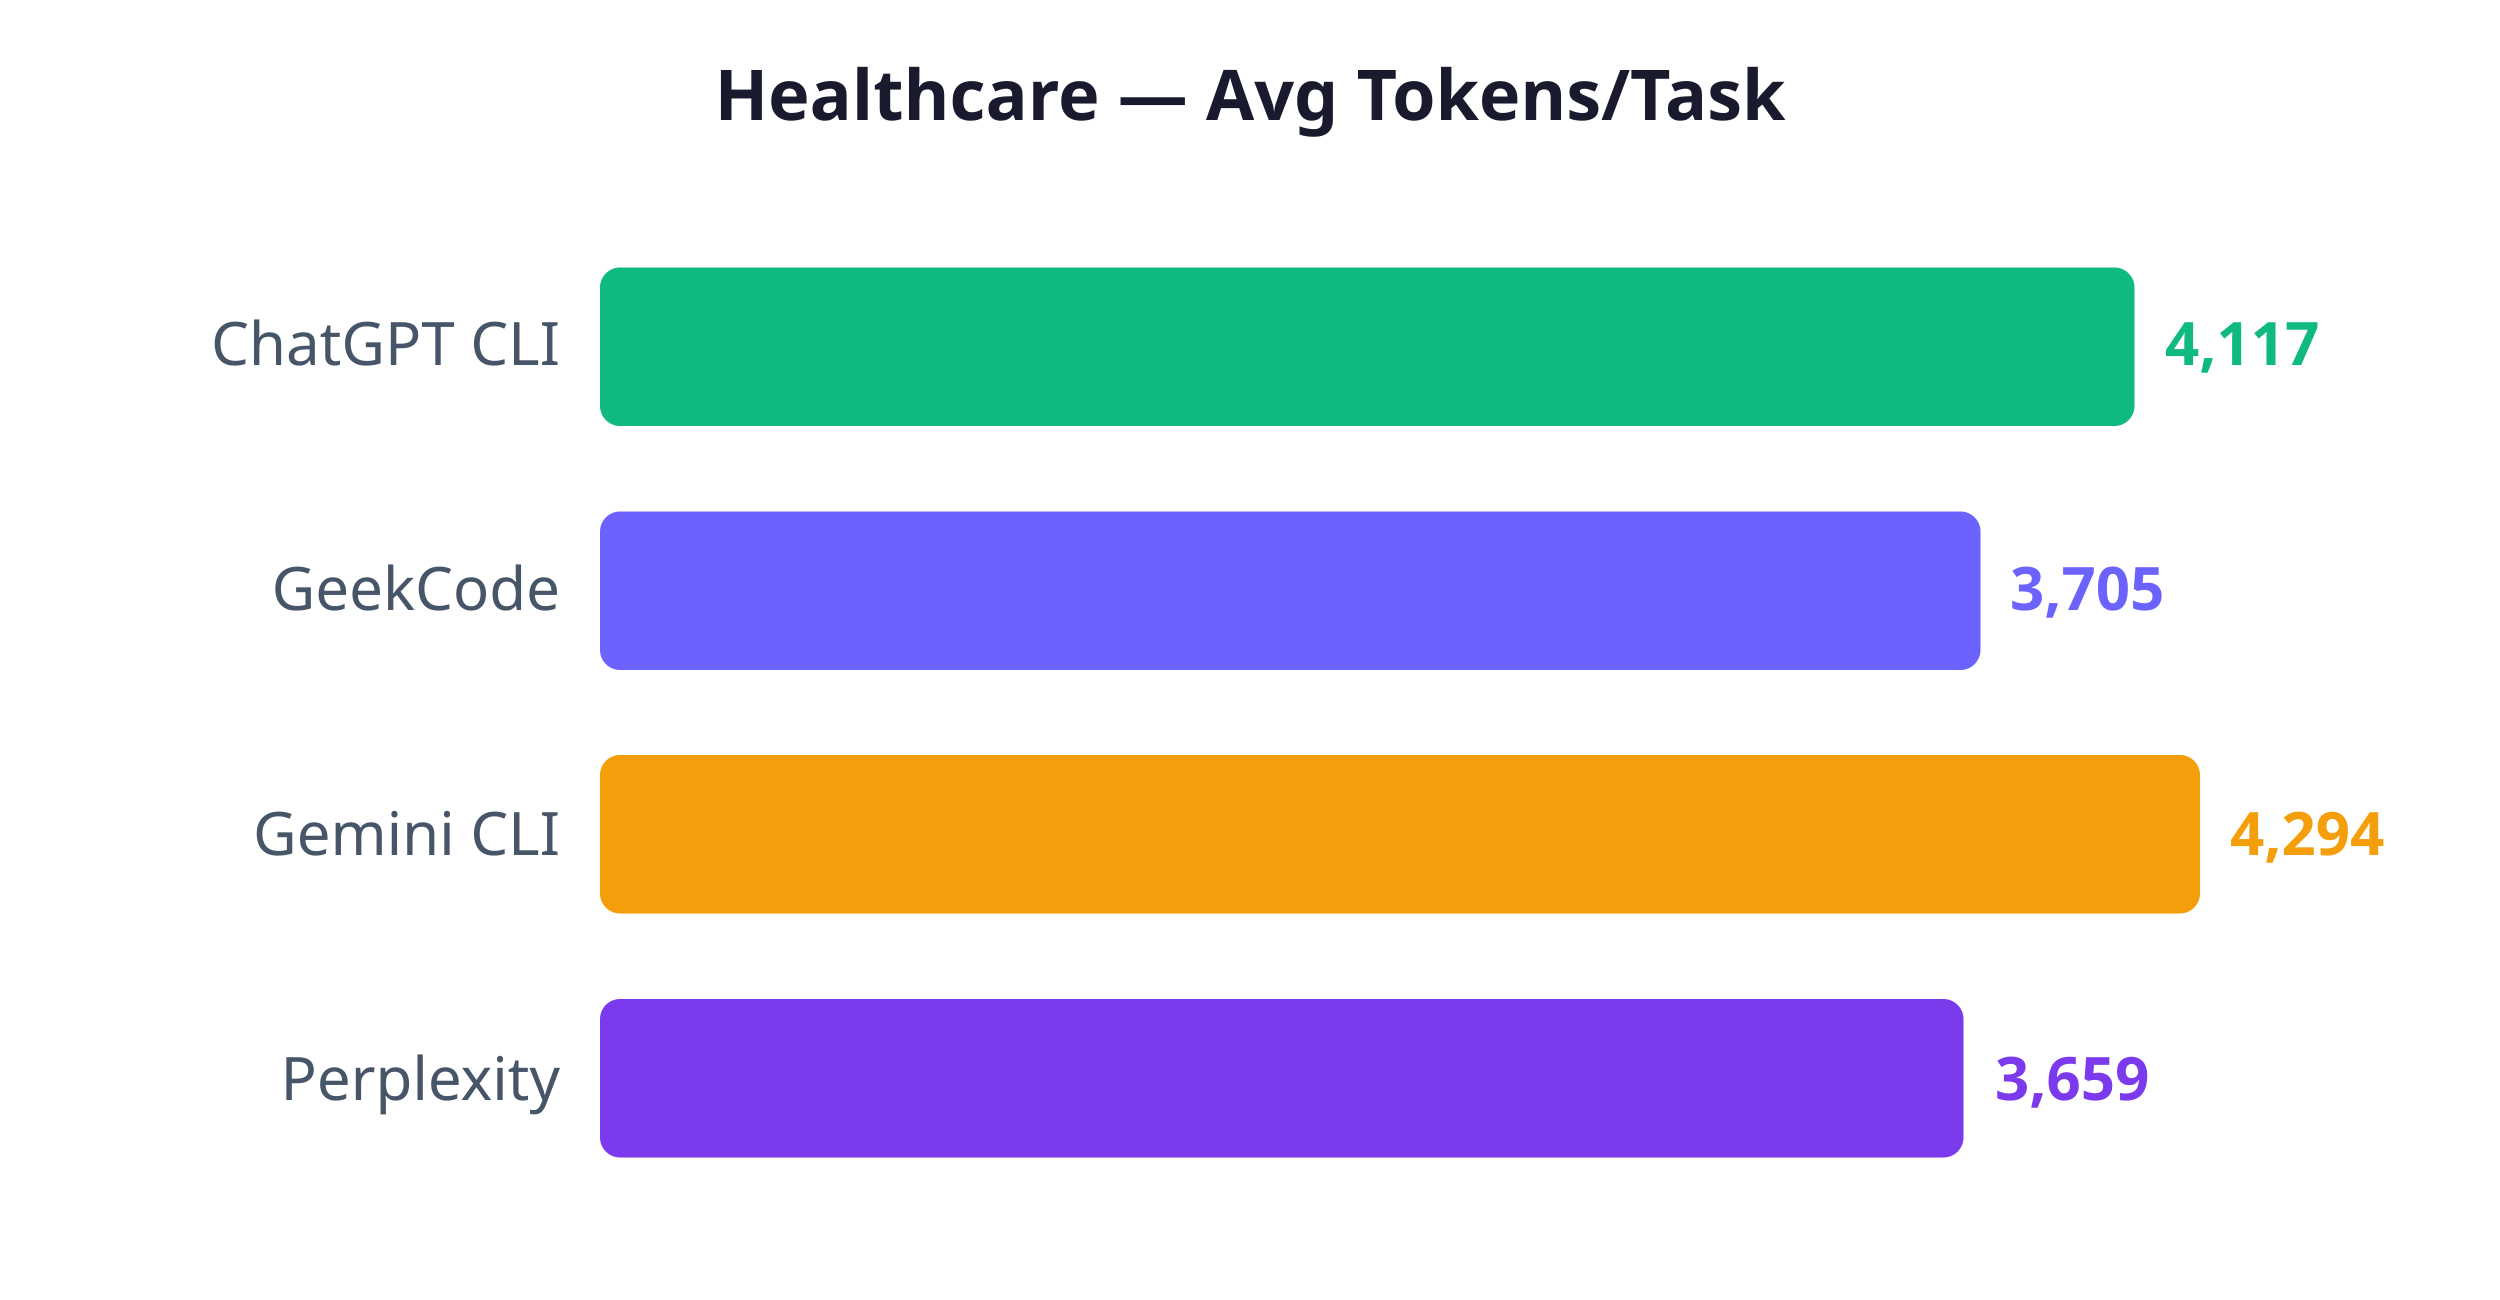
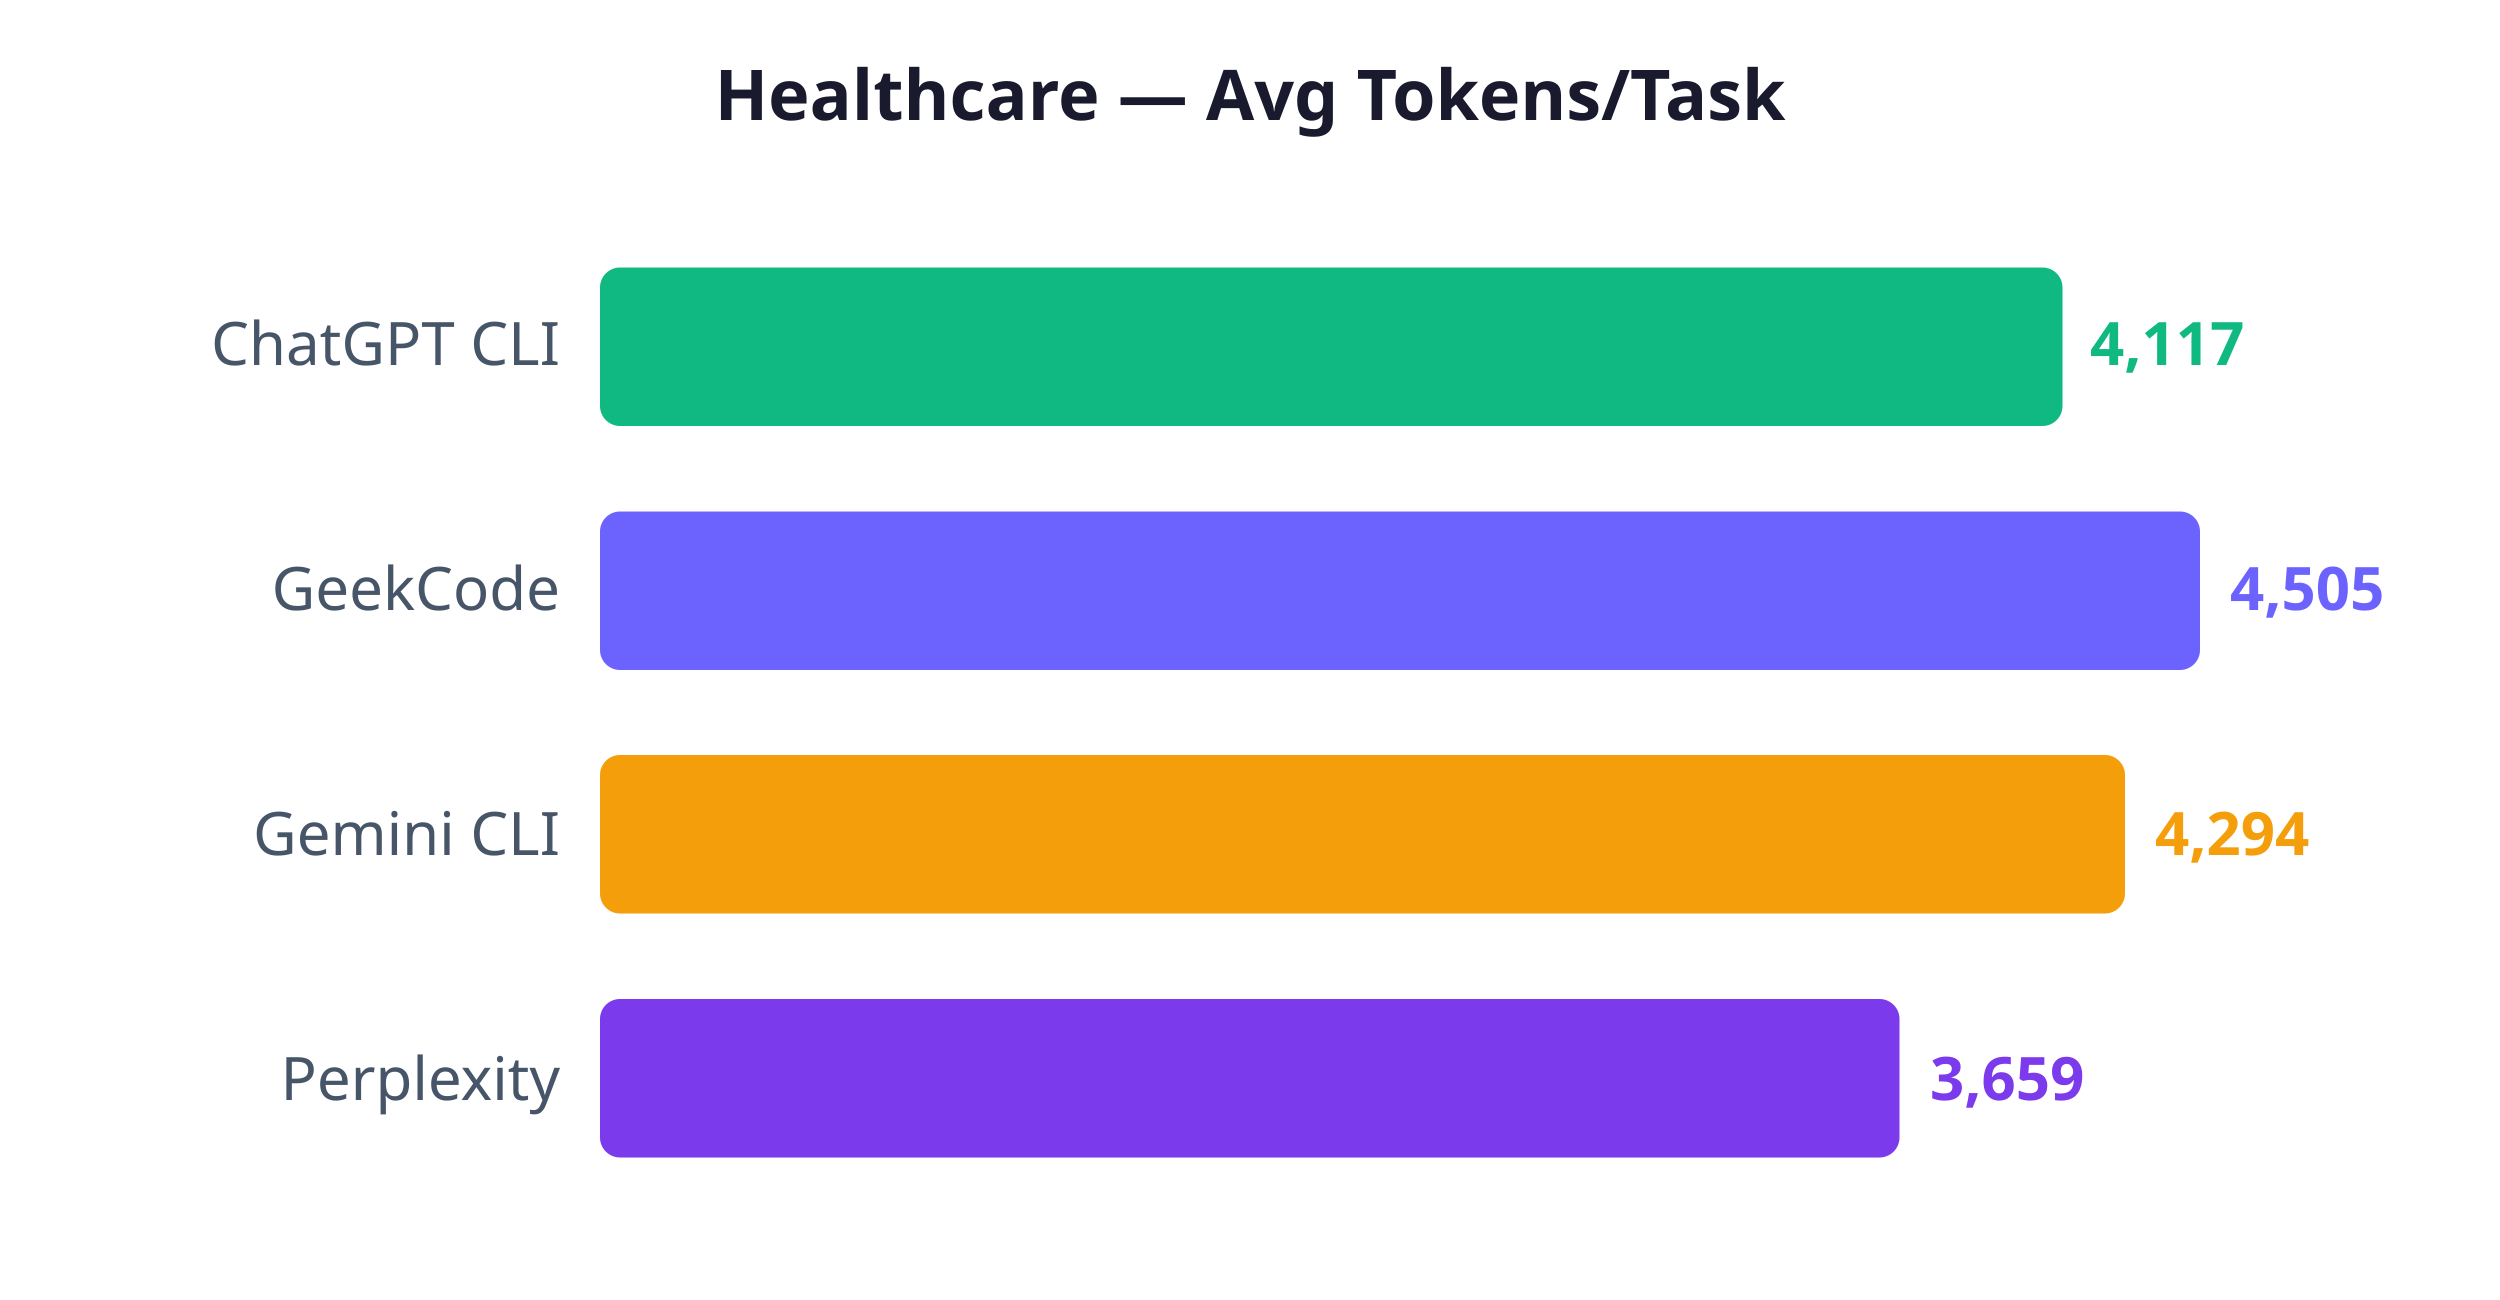
<svg xmlns="http://www.w3.org/2000/svg" viewBox="0 0 500 260" width="500" height="260" style="font-family:system-ui,sans-serif;background:#fff">
  <text x="250.0" y="24" text-anchor="middle" font-size="14" font-weight="bold" fill="#1a1a2e">Healthcare — Avg Tokens/Task</text>
  <text x="112" y="73" text-anchor="end" font-size="12" fill="#475569">ChatGPT CLI</text>
-   <rect x="120" y="53.5" width="306.9" height="31.7" rx="4" fill="#10B981" />
-   <text x="433" y="73" font-size="12" font-weight="bold" fill="#10B981">4,117</text>
+   <rect x="120" y="53.5" width="292.5" height="31.7" rx="4" fill="#10B981" />
+   <text x="418" y="73" font-size="12" font-weight="bold" fill="#10B981">4,117</text>
  <text x="112" y="122" text-anchor="end" font-size="12" fill="#475569">GeekCode</text>
-   <rect x="120" y="102.3" width="276.1" height="31.7" rx="4" fill="#6C63FF" />
-   <text x="402" y="122" font-size="12" font-weight="bold" fill="#6C63FF">3,705</text>
+   <rect x="120" y="102.3" width="320.0" height="31.7" rx="4" fill="#6C63FF" />
+   <text x="446" y="122" font-size="12" font-weight="bold" fill="#6C63FF">4,505</text>
  <text x="112" y="171" text-anchor="end" font-size="12" fill="#475569">Gemini CLI</text>
-   <rect x="120" y="151.0" width="320.0" height="31.7" rx="4" fill="#F59E0B" />
-   <text x="446" y="171" font-size="12" font-weight="bold" fill="#F59E0B">4,294</text>
+   <rect x="120" y="151.0" width="305.0" height="31.7" rx="4" fill="#F59E0B" />
+   <text x="431" y="171" font-size="12" font-weight="bold" fill="#F59E0B">4,294</text>
  <text x="112" y="220" text-anchor="end" font-size="12" fill="#475569">Perplexity</text>
-   <rect x="120" y="199.8" width="272.7" height="31.7" rx="4" fill="#7C3AED" />
-   <text x="399" y="220" font-size="12" font-weight="bold" fill="#7C3AED">3,659</text>
+   <rect x="120" y="199.8" width="259.9" height="31.7" rx="4" fill="#7C3AED" />
+   <text x="386" y="220" font-size="12" font-weight="bold" fill="#7C3AED">3,659</text>
</svg>
